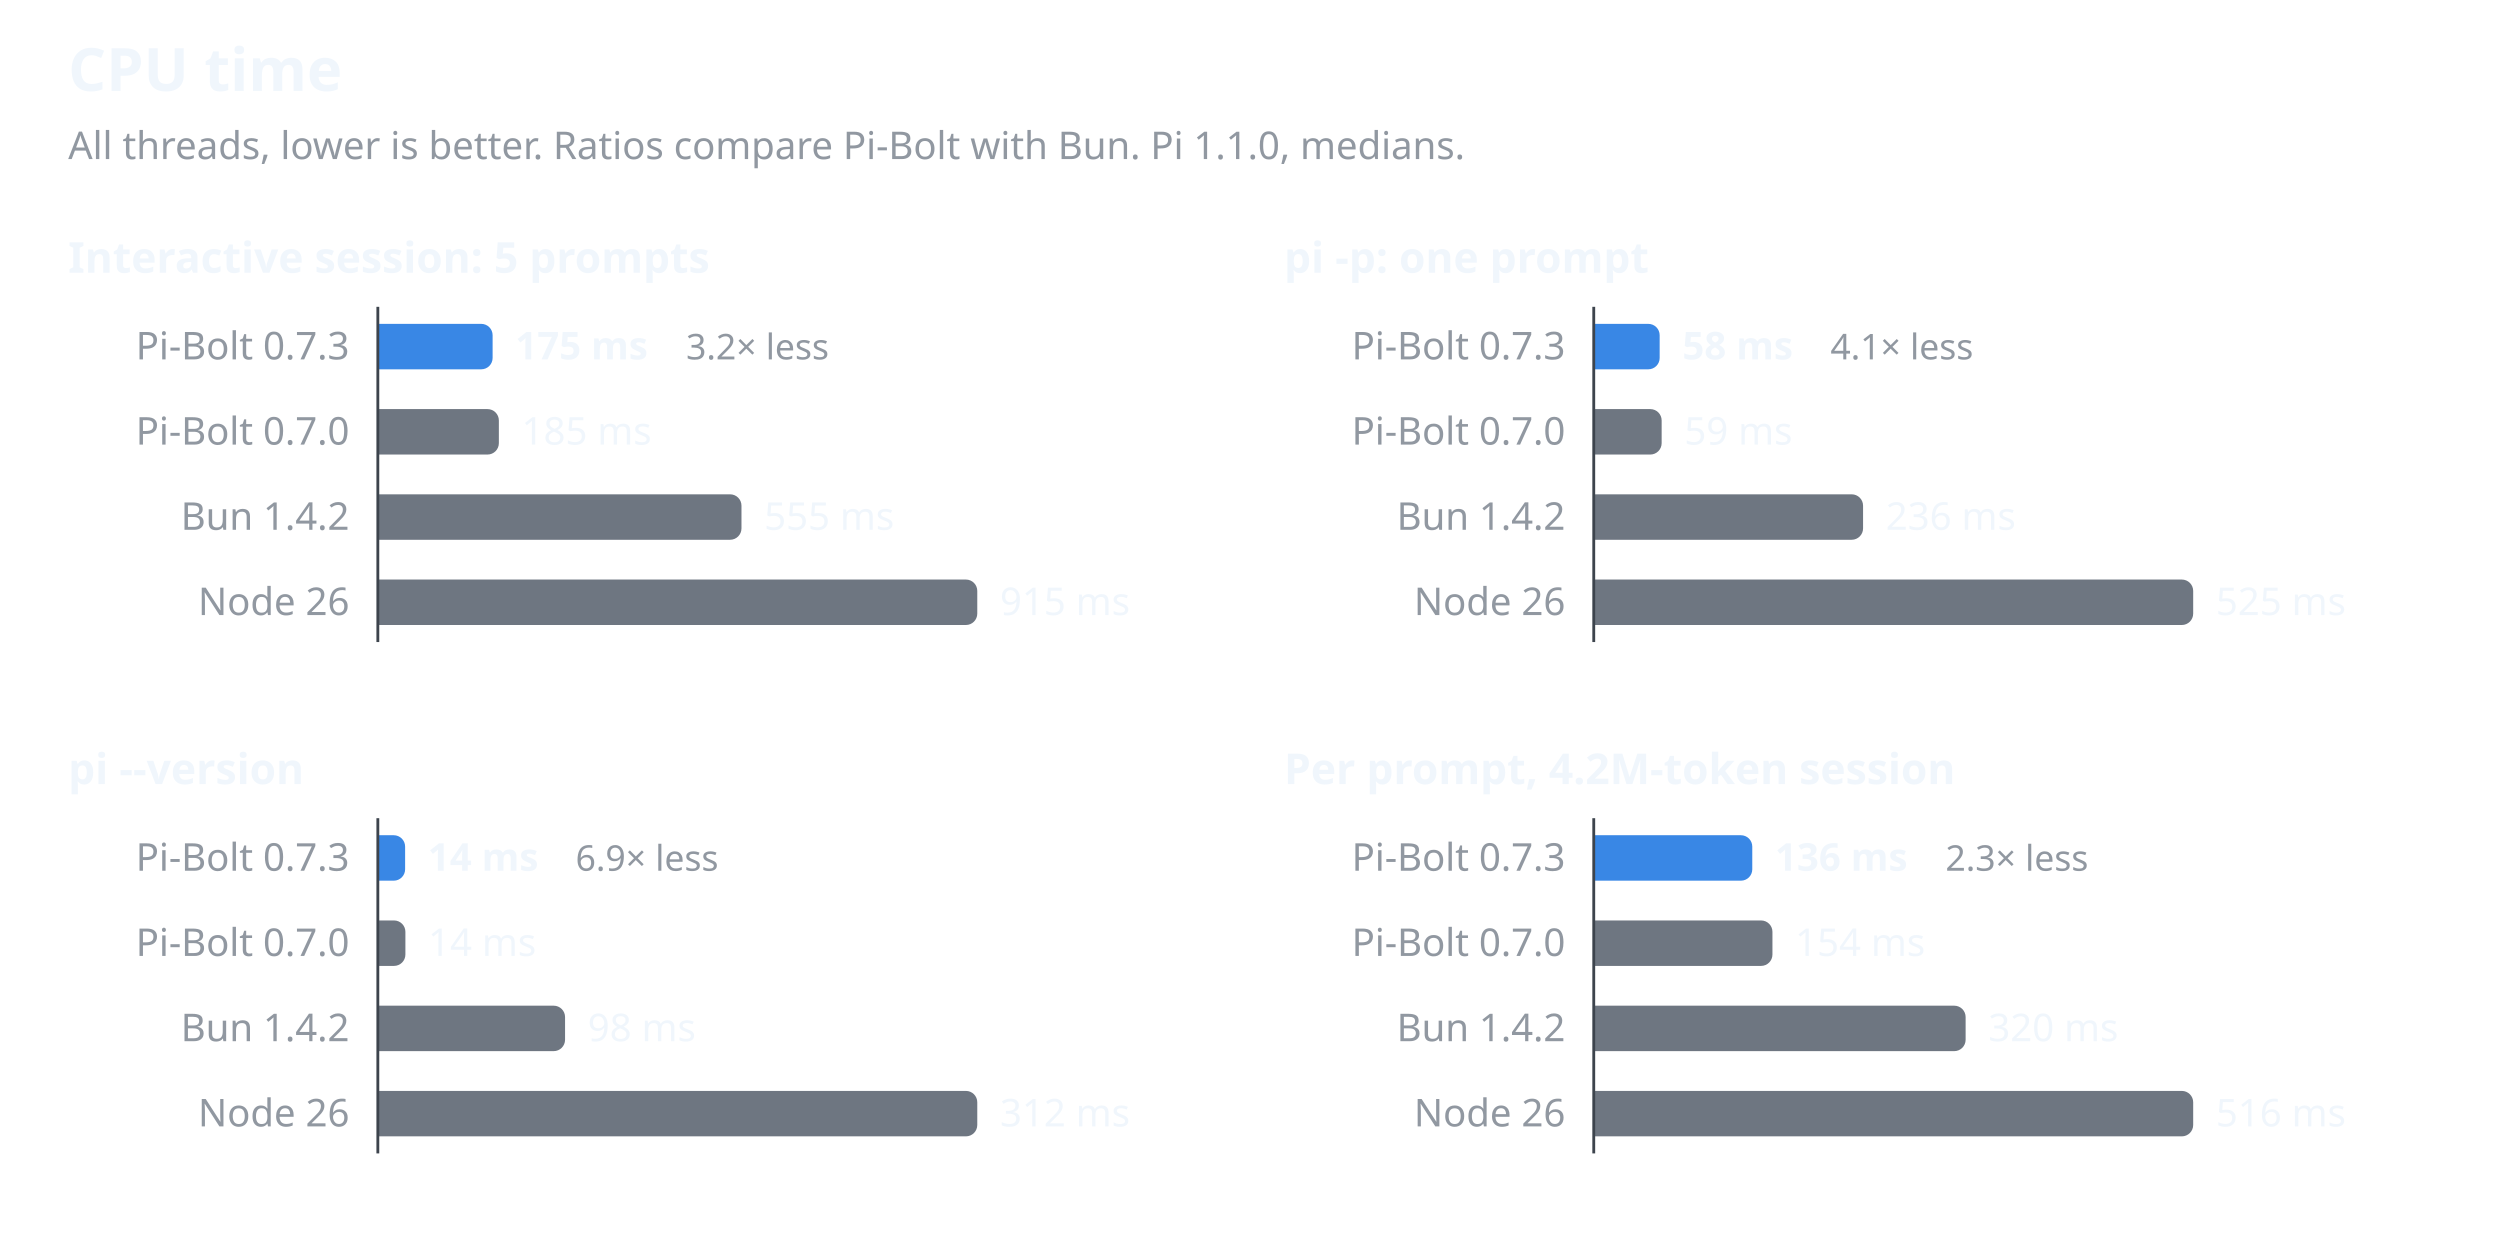
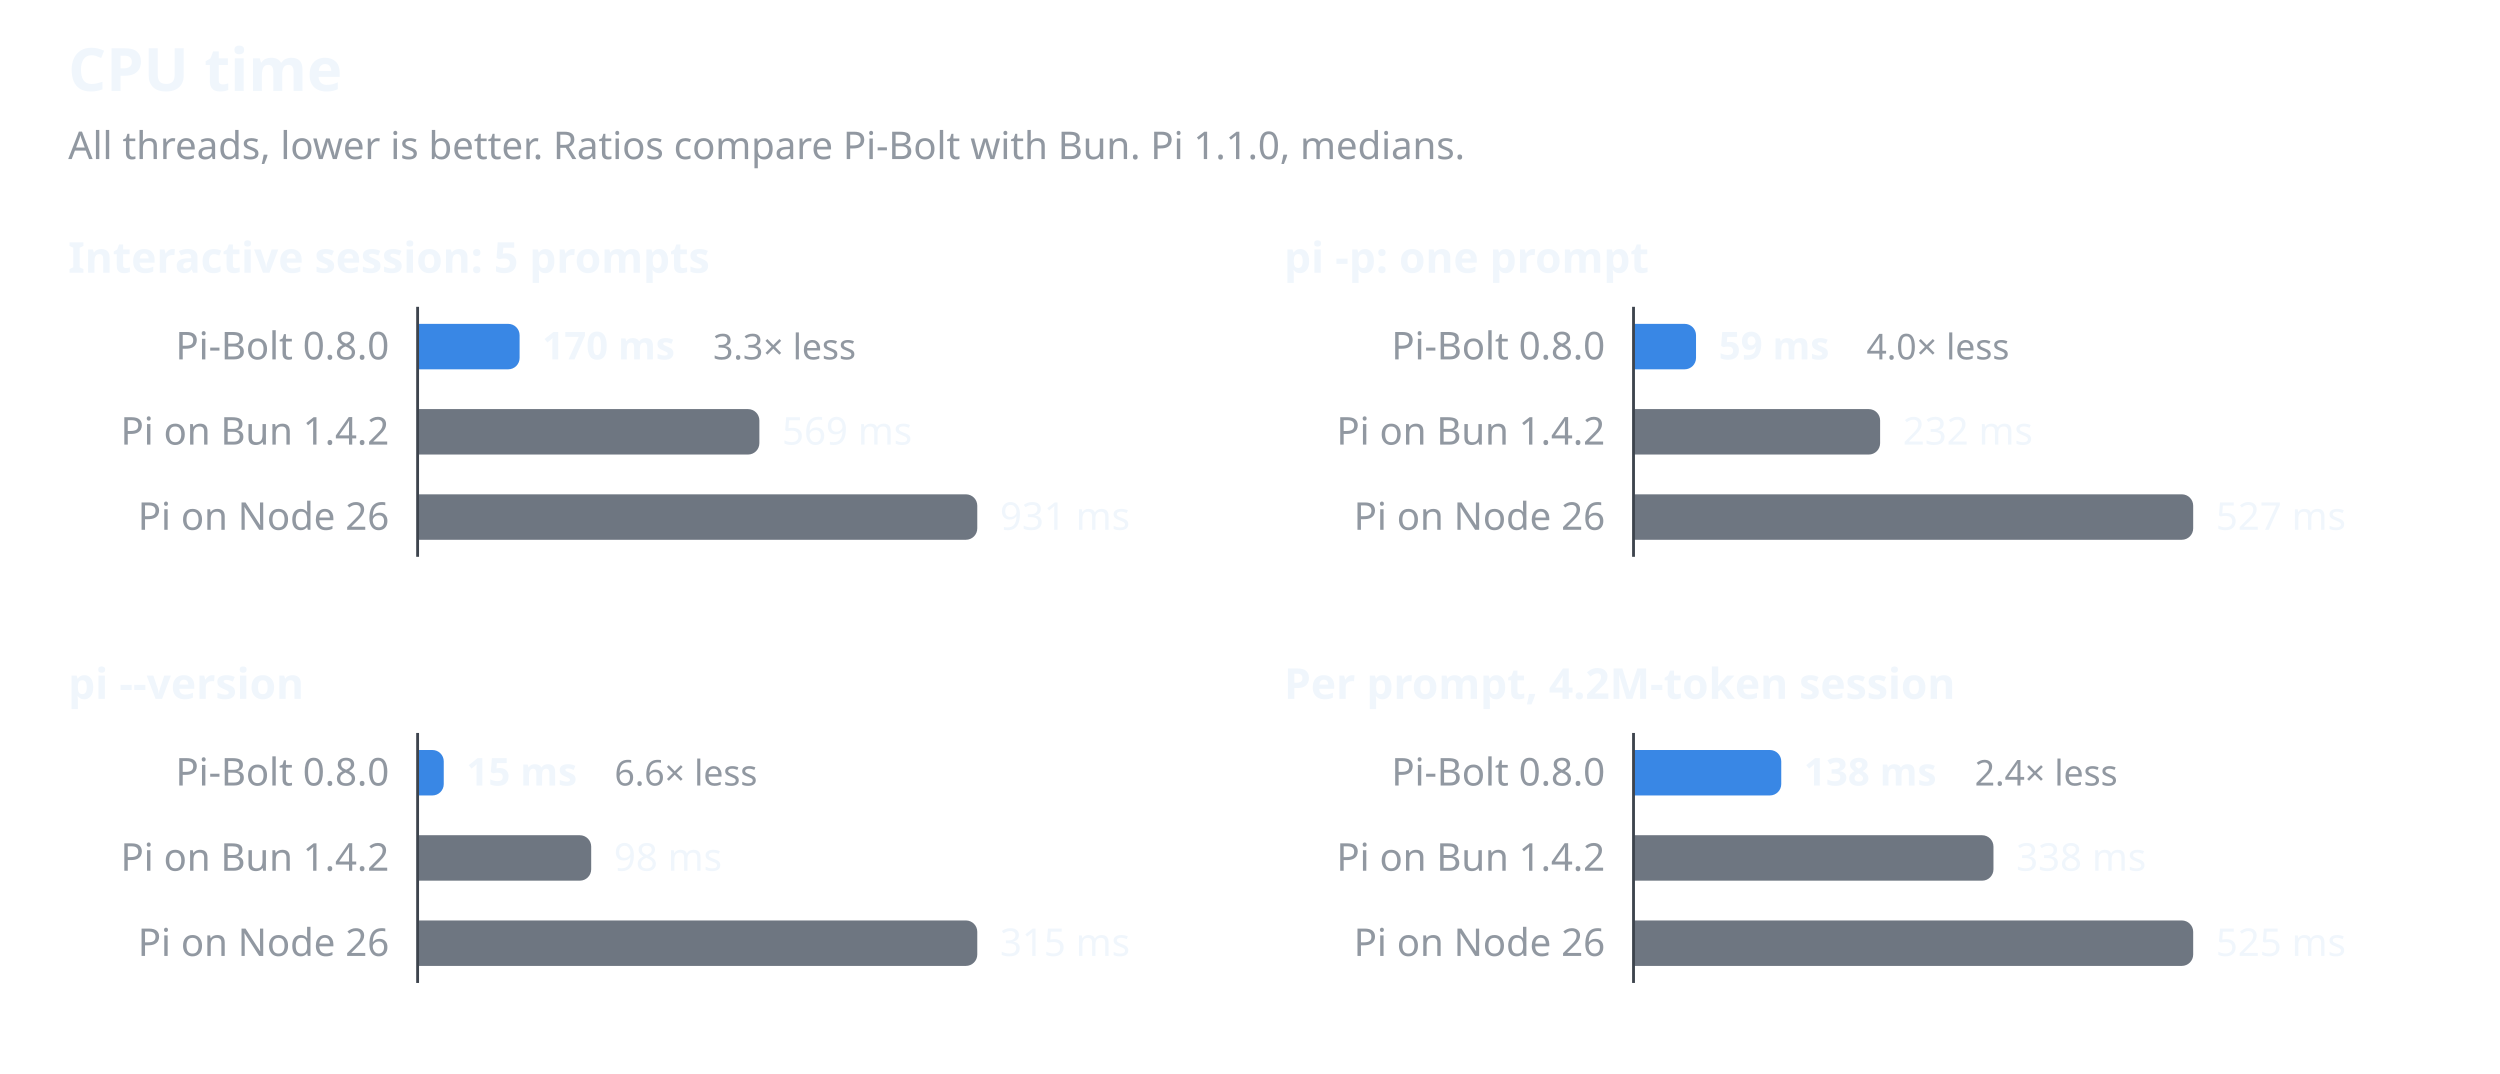
- <svg xmlns="http://www.w3.org/2000/svg" width="880" height="438" viewBox="0 0 880 438" role="img" aria-label="CPU time: All threads, lower is better. Ratios compare Pi-Bolt with Bun. Pi 1.1.0, medians.">
+ <svg xmlns="http://www.w3.org/2000/svg" width="880" height="378" viewBox="0 0 880 378" role="img" aria-label="CPU time: All threads, lower is better. Ratios compare Pi-Bolt with Bun. Pi 1.1.0, medians.">
  <style>text{font-family:-apple-system, BlinkMacSystemFont, 'Segoe UI', 'Noto Sans', Helvetica, Arial, sans-serif}</style>
  <text x="24" y="32" font-size="21" font-weight="650" fill="#f0f6fc">CPU time</text>
  <text x="24" y="56" font-size="13.5" fill="#9198a1">All threads, lower is better. Ratios compare Pi-Bolt with Bun. Pi 1.1.0, medians.</text>
  <text x="24" y="96" font-size="15" font-weight="600" fill="#f0f6fc">Interactive session: 5 prompts</text>
-   <text x="123" y="126.5" font-size="13.5" text-anchor="end" fill="#9198a1">Pi-Bolt 0.7.3</text>
-   <path d="M133,114 h36.4 a4,4 0 0 1 4,4 v8 a4,4 0 0 1 -4,4 h-36.4 z" fill="#3987e5" />
-   <text x="181.4" y="126.5" font-size="13.5" font-weight="650" fill="#f0f6fc">175 ms</text>
-   <text x="241.5" y="126.5" font-size="12.5" fill="#9198a1">3.2× less</text>
-   <text x="123" y="156.5" font-size="13.5" text-anchor="end" fill="#9198a1">Pi-Bolt 0.7.0</text>
-   <path d="M133,144 h38.6 a4,4 0 0 1 4,4 v8 a4,4 0 0 1 -4,4 h-38.6 z" fill="#6e7681" />
-   <text x="183.6" y="156.5" font-size="13.5" font-weight="400" fill="#f0f6fc">185 ms</text>
-   <text x="123" y="186.5" font-size="13.5" text-anchor="end" fill="#9198a1">Bun 1.4.2</text>
-   <path d="M133,174 h124.0 a4,4 0 0 1 4,4 v8 a4,4 0 0 1 -4,4 h-124.0 z" fill="#6e7681" />
-   <text x="269.0" y="186.5" font-size="13.5" font-weight="400" fill="#f0f6fc">555 ms</text>
-   <text x="123" y="216.5" font-size="13.5" text-anchor="end" fill="#9198a1">Node 26</text>
-   <path d="M133,204 h207.0 a4,4 0 0 1 4,4 v8 a4,4 0 0 1 -4,4 h-207.0 z" fill="#6e7681" />
-   <text x="352.0" y="216.5" font-size="13.5" font-weight="400" fill="#f0f6fc">915 ms</text>
-   <line x1="133" y1="108" x2="133" y2="226" stroke="#3d444d" />
+   <text x="137" y="126.5" font-size="13.5" text-anchor="end" fill="#9198a1">Pi-Bolt 0.8.0</text>
+   <path d="M147,114 h31.9 a4,4 0 0 1 4,4 v8 a4,4 0 0 1 -4,4 h-31.9 z" fill="#3987e5" />
+   <text x="190.9" y="126.5" font-size="13.5" font-weight="650" fill="#f0f6fc">170 ms</text>
+   <text x="251.0" y="126.5" font-size="12.5" fill="#9198a1">3.3× less</text>
+   <text x="137" y="156.5" font-size="13.5" text-anchor="end" fill="#9198a1">Pi on Bun 1.4.2</text>
+   <path d="M147,144 h116.3 a4,4 0 0 1 4,4 v8 a4,4 0 0 1 -4,4 h-116.3 z" fill="#6e7681" />
+   <text x="275.3" y="156.5" font-size="13.5" font-weight="400" fill="#f0f6fc">569 ms</text>
+   <text x="137" y="186.5" font-size="13.5" text-anchor="end" fill="#9198a1">Pi on Node 26</text>
+   <path d="M147,174 h193.0 a4,4 0 0 1 4,4 v8 a4,4 0 0 1 -4,4 h-193.0 z" fill="#6e7681" />
+   <text x="352.0" y="186.5" font-size="13.5" font-weight="400" fill="#f0f6fc">931 ms</text>
+   <line x1="147" y1="108" x2="147" y2="196" stroke="#3d444d" />
  <text x="452" y="96" font-size="15" font-weight="600" fill="#f0f6fc">pi -p: one prompt</text>
-   <text x="551" y="126.5" font-size="13.5" text-anchor="end" fill="#9198a1">Pi-Bolt 0.7.3</text>
-   <path d="M561,114 h19.2 a4,4 0 0 1 4,4 v8 a4,4 0 0 1 -4,4 h-19.2 z" fill="#3987e5" />
-   <text x="592.2" y="126.5" font-size="13.5" font-weight="650" fill="#f0f6fc">58 ms</text>
-   <text x="644.3" y="126.5" font-size="12.5" fill="#9198a1">4.1× less</text>
-   <text x="551" y="156.5" font-size="13.5" text-anchor="end" fill="#9198a1">Pi-Bolt 0.7.0</text>
-   <path d="M561,144 h19.9 a4,4 0 0 1 4,4 v8 a4,4 0 0 1 -4,4 h-19.9 z" fill="#6e7681" />
-   <text x="592.9" y="156.5" font-size="13.5" font-weight="400" fill="#f0f6fc">59 ms</text>
-   <text x="551" y="186.5" font-size="13.5" text-anchor="end" fill="#9198a1">Bun 1.4.2</text>
-   <path d="M561,174 h90.8 a4,4 0 0 1 4,4 v8 a4,4 0 0 1 -4,4 h-90.8 z" fill="#6e7681" />
-   <text x="663.8" y="186.5" font-size="13.5" font-weight="400" fill="#f0f6fc">236 ms</text>
-   <text x="551" y="216.5" font-size="13.5" text-anchor="end" fill="#9198a1">Node 26</text>
-   <path d="M561,204 h207.0 a4,4 0 0 1 4,4 v8 a4,4 0 0 1 -4,4 h-207.0 z" fill="#6e7681" />
-   <text x="780.0" y="216.5" font-size="13.5" font-weight="400" fill="#f0f6fc">525 ms</text>
-   <line x1="561" y1="108" x2="561" y2="226" stroke="#3d444d" />
-   <text x="24" y="276" font-size="15" font-weight="600" fill="#f0f6fc">pi --version</text>
-   <text x="123" y="306.5" font-size="13.5" text-anchor="end" fill="#9198a1">Pi-Bolt 0.7.3</text>
-   <path d="M133,294 h5.6 a4,4 0 0 1 4,4 v8 a4,4 0 0 1 -4,4 h-5.6 z" fill="#3987e5" />
-   <text x="150.6" y="306.5" font-size="13.5" font-weight="650" fill="#f0f6fc">14 ms</text>
-   <text x="202.6" y="306.5" font-size="12.5" fill="#9198a1">6.9× less</text>
-   <text x="123" y="336.5" font-size="13.5" text-anchor="end" fill="#9198a1">Pi-Bolt 0.7.0</text>
-   <path d="M133,324 h5.7 a4,4 0 0 1 4,4 v8 a4,4 0 0 1 -4,4 h-5.7 z" fill="#6e7681" />
-   <text x="150.7" y="336.5" font-size="13.5" font-weight="400" fill="#f0f6fc">14 ms</text>
-   <text x="123" y="366.5" font-size="13.5" text-anchor="end" fill="#9198a1">Bun 1.4.2</text>
-   <path d="M133,354 h61.9 a4,4 0 0 1 4,4 v8 a4,4 0 0 1 -4,4 h-61.9 z" fill="#6e7681" />
-   <text x="206.9" y="366.5" font-size="13.5" font-weight="400" fill="#f0f6fc">98 ms</text>
-   <text x="123" y="396.5" font-size="13.5" text-anchor="end" fill="#9198a1">Node 26</text>
-   <path d="M133,384 h207.0 a4,4 0 0 1 4,4 v8 a4,4 0 0 1 -4,4 h-207.0 z" fill="#6e7681" />
-   <text x="352.0" y="396.5" font-size="13.5" font-weight="400" fill="#f0f6fc">312 ms</text>
-   <line x1="133" y1="288" x2="133" y2="406" stroke="#3d444d" />
-   <text x="452" y="276" font-size="15" font-weight="600" fill="#f0f6fc">Per prompt, 4.2M-token session</text>
-   <text x="551" y="306.5" font-size="13.5" text-anchor="end" fill="#9198a1">Pi-Bolt 0.7.3</text>
-   <path d="M561,294 h51.8 a4,4 0 0 1 4,4 v8 a4,4 0 0 1 -4,4 h-51.8 z" fill="#3987e5" />
-   <text x="624.8" y="306.5" font-size="13.5" font-weight="650" fill="#f0f6fc">136 ms</text>
-   <text x="684.8" y="306.5" font-size="12.5" fill="#9198a1">2.3× less</text>
-   <text x="551" y="336.5" font-size="13.5" text-anchor="end" fill="#9198a1">Pi-Bolt 0.7.0</text>
-   <path d="M561,324 h58.9 a4,4 0 0 1 4,4 v8 a4,4 0 0 1 -4,4 h-58.9 z" fill="#6e7681" />
-   <text x="631.9" y="336.5" font-size="13.5" font-weight="400" fill="#f0f6fc">154 ms</text>
-   <text x="551" y="366.5" font-size="13.5" text-anchor="end" fill="#9198a1">Bun 1.4.2</text>
-   <path d="M561,354 h126.9 a4,4 0 0 1 4,4 v8 a4,4 0 0 1 -4,4 h-126.9 z" fill="#6e7681" />
-   <text x="699.9" y="366.5" font-size="13.5" font-weight="400" fill="#f0f6fc">320 ms</text>
-   <text x="551" y="396.5" font-size="13.5" text-anchor="end" fill="#9198a1">Node 26</text>
-   <path d="M561,384 h207.0 a4,4 0 0 1 4,4 v8 a4,4 0 0 1 -4,4 h-207.0 z" fill="#6e7681" />
-   <text x="780.0" y="396.5" font-size="13.5" font-weight="400" fill="#f0f6fc">516 ms</text>
-   <line x1="561" y1="288" x2="561" y2="406" stroke="#3d444d" />
+   <text x="565" y="126.5" font-size="13.5" text-anchor="end" fill="#9198a1">Pi-Bolt 0.8.0</text>
+   <path d="M575,114 h18.0 a4,4 0 0 1 4,4 v8 a4,4 0 0 1 -4,4 h-18.0 z" fill="#3987e5" />
+   <text x="605.0" y="126.5" font-size="13.5" font-weight="650" fill="#f0f6fc">59 ms</text>
+   <text x="657.0" y="126.5" font-size="12.5" fill="#9198a1">4.0× less</text>
+   <text x="565" y="156.5" font-size="13.5" text-anchor="end" fill="#9198a1">Pi on Bun 1.4.2</text>
+   <path d="M575,144 h82.8 a4,4 0 0 1 4,4 v8 a4,4 0 0 1 -4,4 h-82.8 z" fill="#6e7681" />
+   <text x="669.8" y="156.5" font-size="13.5" font-weight="400" fill="#f0f6fc">232 ms</text>
+   <text x="565" y="186.5" font-size="13.5" text-anchor="end" fill="#9198a1">Pi on Node 26</text>
+   <path d="M575,174 h193.0 a4,4 0 0 1 4,4 v8 a4,4 0 0 1 -4,4 h-193.0 z" fill="#6e7681" />
+   <text x="780.0" y="186.5" font-size="13.5" font-weight="400" fill="#f0f6fc">527 ms</text>
+   <line x1="575" y1="108" x2="575" y2="196" stroke="#3d444d" />
+   <text x="24" y="246" font-size="15" font-weight="600" fill="#f0f6fc">pi --version</text>
+   <text x="137" y="276.5" font-size="13.5" text-anchor="end" fill="#9198a1">Pi-Bolt 0.8.0</text>
+   <path d="M147,264 h5.2 a4,4 0 0 1 4,4 v8 a4,4 0 0 1 -4,4 h-5.2 z" fill="#3987e5" />
+   <text x="164.2" y="276.5" font-size="13.5" font-weight="650" fill="#f0f6fc">15 ms</text>
+   <text x="216.3" y="276.5" font-size="12.5" fill="#9198a1">6.6× less</text>
+   <text x="137" y="306.5" font-size="13.5" text-anchor="end" fill="#9198a1">Pi on Bun 1.4.2</text>
+   <path d="M147,294 h57.1 a4,4 0 0 1 4,4 v8 a4,4 0 0 1 -4,4 h-57.1 z" fill="#6e7681" />
+   <text x="216.1" y="306.5" font-size="13.5" font-weight="400" fill="#f0f6fc">98 ms</text>
+   <text x="137" y="336.5" font-size="13.5" text-anchor="end" fill="#9198a1">Pi on Node 26</text>
+   <path d="M147,324 h193.0 a4,4 0 0 1 4,4 v8 a4,4 0 0 1 -4,4 h-193.0 z" fill="#6e7681" />
+   <text x="352.0" y="336.5" font-size="13.5" font-weight="400" fill="#f0f6fc">315 ms</text>
+   <line x1="147" y1="258" x2="147" y2="346" stroke="#3d444d" />
+   <text x="452" y="246" font-size="15" font-weight="600" fill="#f0f6fc">Per prompt, 4.2M-token session</text>
+   <text x="565" y="276.5" font-size="13.5" text-anchor="end" fill="#9198a1">Pi-Bolt 0.8.0</text>
+   <path d="M575,264 h48.0 a4,4 0 0 1 4,4 v8 a4,4 0 0 1 -4,4 h-48.0 z" fill="#3987e5" />
+   <text x="635.0" y="276.5" font-size="13.5" font-weight="650" fill="#f0f6fc">138 ms</text>
+   <text x="695.1" y="276.5" font-size="12.5" fill="#9198a1">2.4× less</text>
+   <text x="565" y="306.5" font-size="13.5" text-anchor="end" fill="#9198a1">Pi on Bun 1.4.2</text>
+   <path d="M575,294 h122.7 a4,4 0 0 1 4,4 v8 a4,4 0 0 1 -4,4 h-122.7 z" fill="#6e7681" />
+   <text x="709.7" y="306.5" font-size="13.5" font-weight="400" fill="#f0f6fc">338 ms</text>
+   <text x="565" y="336.5" font-size="13.5" text-anchor="end" fill="#9198a1">Pi on Node 26</text>
+   <path d="M575,324 h193.0 a4,4 0 0 1 4,4 v8 a4,4 0 0 1 -4,4 h-193.0 z" fill="#6e7681" />
+   <text x="780.0" y="336.5" font-size="13.5" font-weight="400" fill="#f0f6fc">525 ms</text>
+   <line x1="575" y1="258" x2="575" y2="346" stroke="#3d444d" />
</svg>
